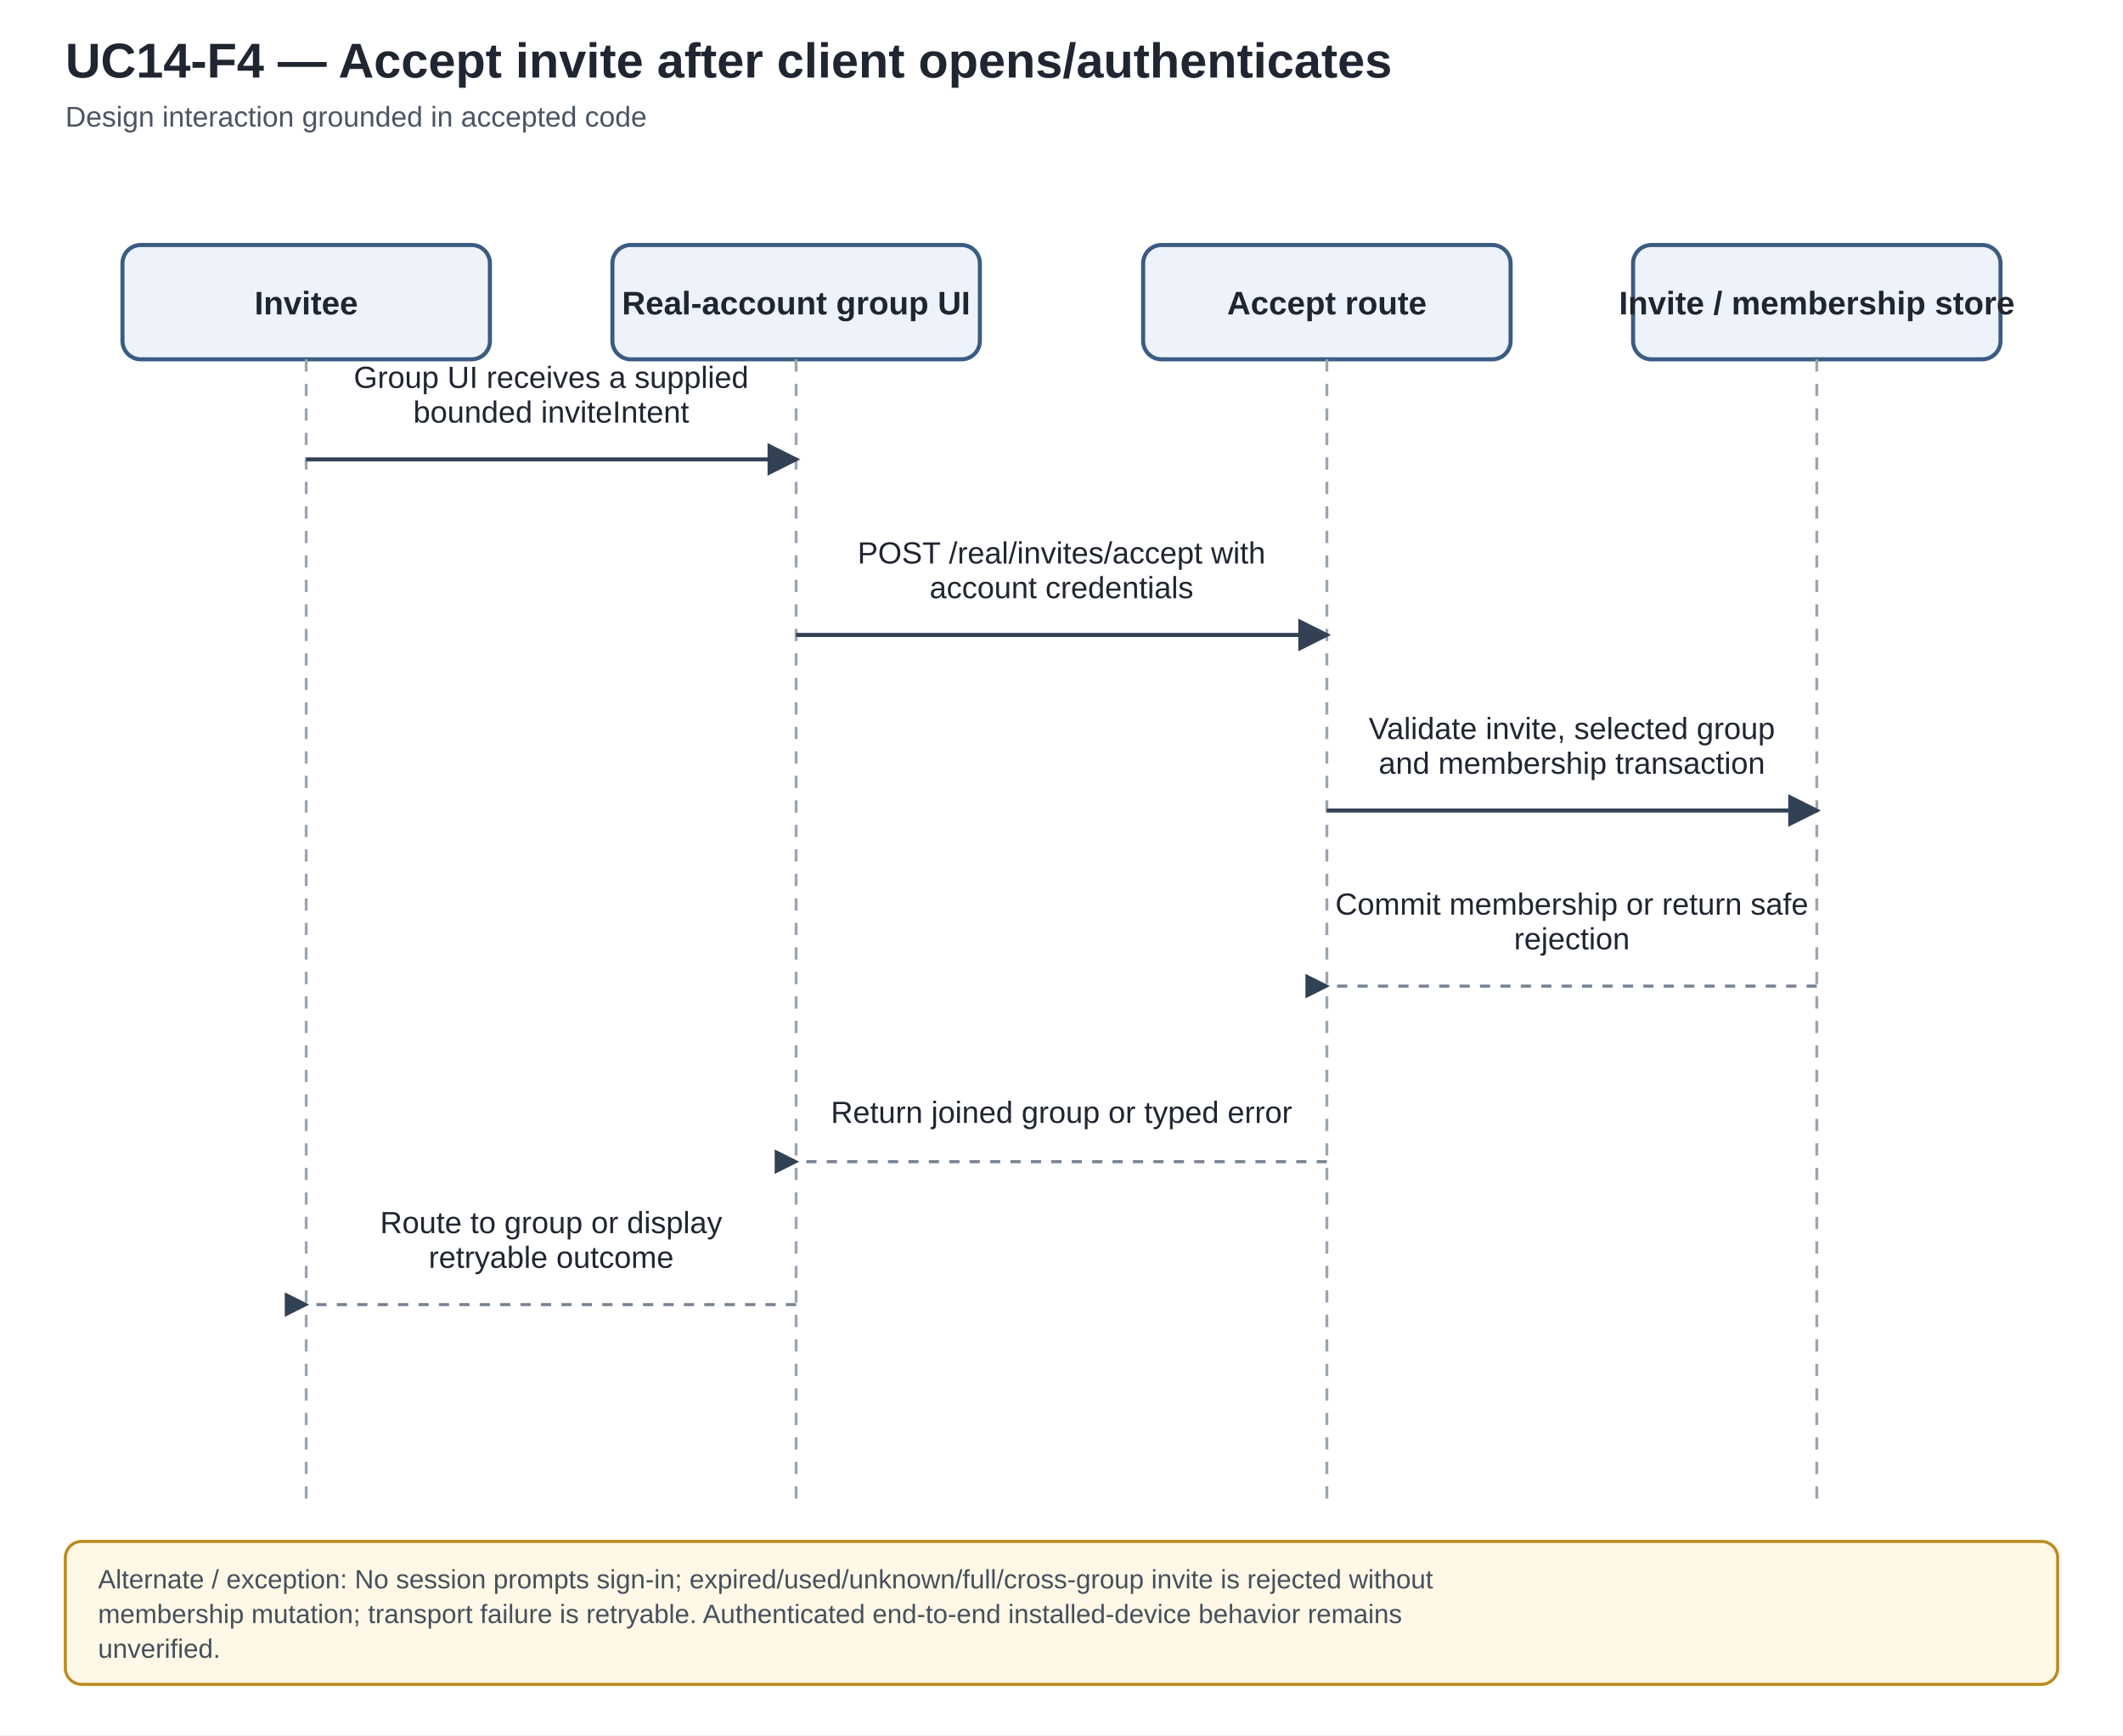
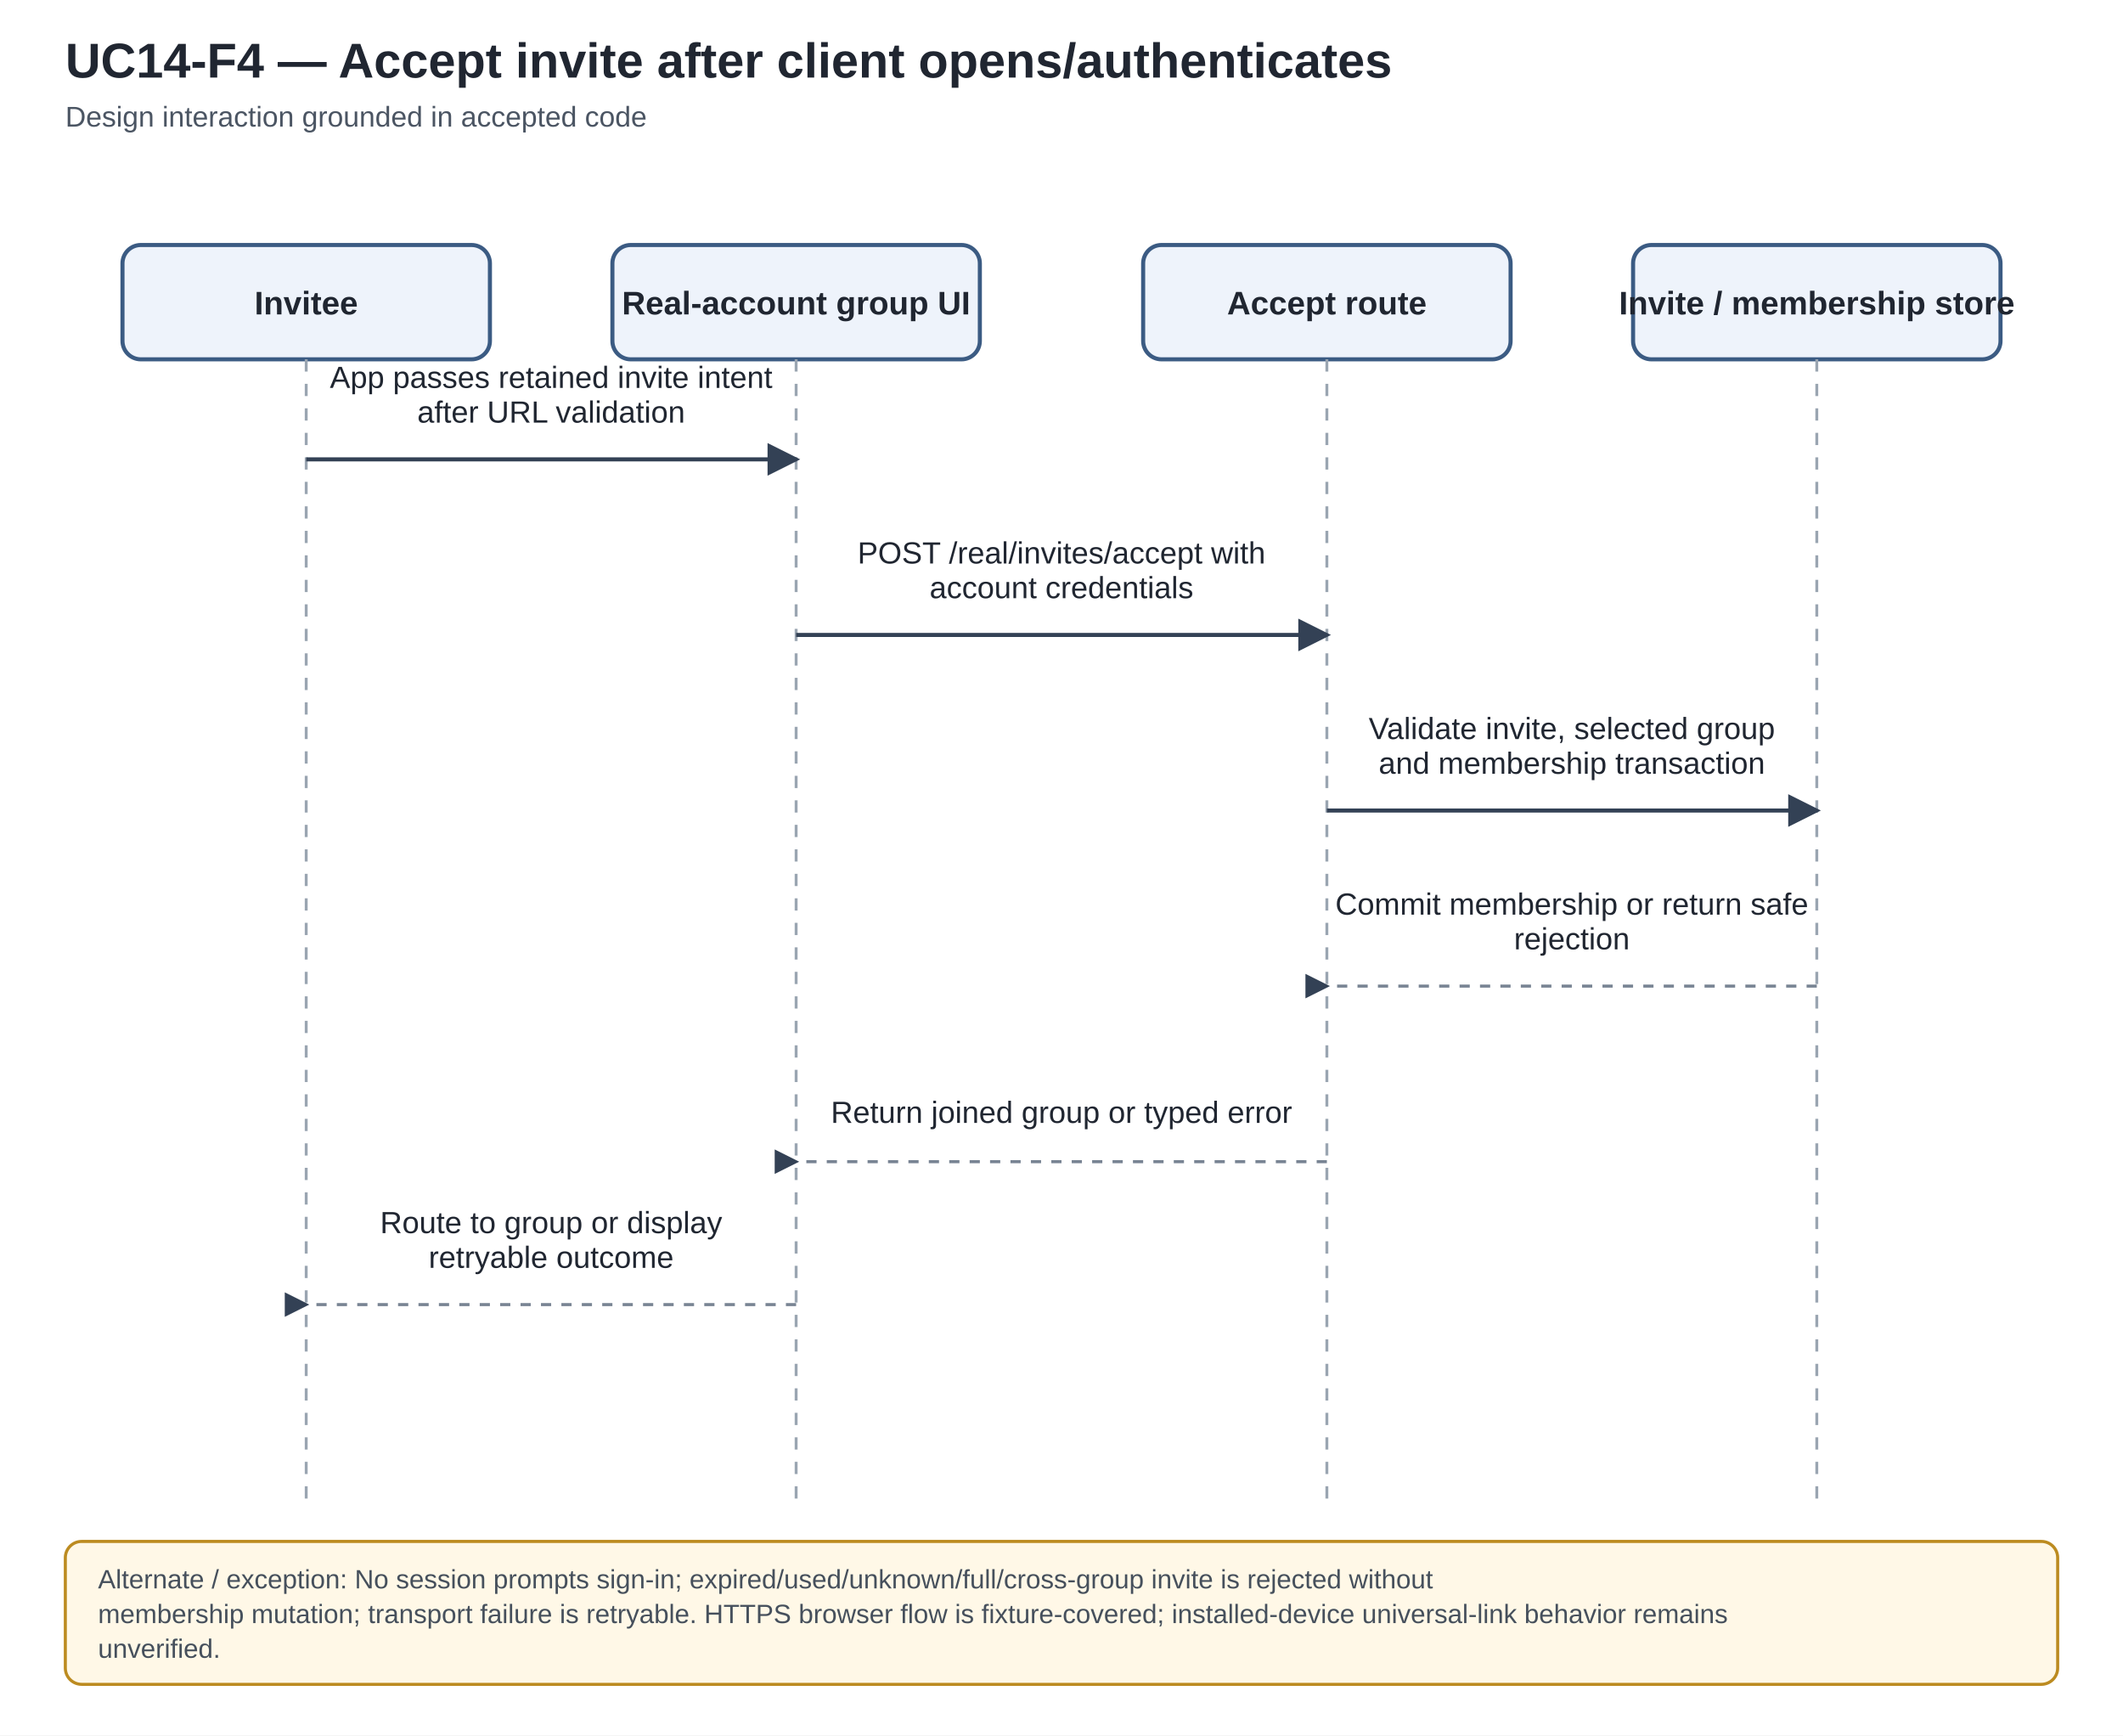
<svg xmlns="http://www.w3.org/2000/svg" width="1040" height="850" viewBox="0 0 1040 850">
  <style>text{font-family:Arial,Helvetica,sans-serif;fill:#202631}.title{font-size:24px;font-weight:700}.sub{font-size:14px;fill:#4b5563}.actor{fill:#eef3fb;stroke:#3b5b83;stroke-width:2}.box{fill:#fff;stroke:#536579;stroke-width:2}.note{fill:#fff8e7;stroke:#bc8b20;stroke-width:1.5}.lifeline{stroke:#9aa5b1;stroke-width:1.4;stroke-dasharray:6 6}.msg{stroke:#334155;stroke-width:2;fill:none}.ret{stroke:#788493;stroke-width:1.5;stroke-dasharray:5 5;fill:none}.label{font-size:15px}.small{font-size:13px;fill:#46505c}.head{font-size:16px;font-weight:700}.association{stroke:#64748b;stroke-width:2;fill:none}</style>
  <defs>
    <marker id="arrow" markerWidth="8" markerHeight="8" refX="7" refY="4" orient="auto">
      <path d="M0,0 L8,4 L0,8 z" fill="#334155" />
    </marker>
    <marker id="arrowleft" markerWidth="8" markerHeight="8" refX="1" refY="4" orient="auto">
      <path d="M8,0 L0,4 L8,8 z" fill="#334155" />
    </marker>
  </defs>
  <rect width="100%" height="100%" fill="#ffffff" />
  <text class="title" x="32" y="38">UC14-F4 — Accept invite after client opens/authenticates</text>
  <text class="sub" x="32" y="62">Design interaction grounded in accepted code</text>
  <rect class="actor" x="60" y="120" width="180" height="56" rx="9" />
  <text class="head" x="150" y="154" text-anchor="middle">Invitee</text>
  <line class="lifeline" x1="150" y1="176" x2="150" y2="735" />
  <rect class="actor" x="300" y="120" width="180" height="56" rx="9" />
  <text class="head" x="390" y="154" text-anchor="middle">Real-account group UI</text>
  <line class="lifeline" x1="390" y1="176" x2="390" y2="735" />
  <rect class="actor" x="560" y="120" width="180" height="56" rx="9" />
  <text class="head" x="650" y="154" text-anchor="middle">Accept route</text>
  <line class="lifeline" x1="650" y1="176" x2="650" y2="735" />
  <rect class="actor" x="800" y="120" width="180" height="56" rx="9" />
  <text class="head" x="890" y="154" text-anchor="middle">Invite / membership store</text>
  <line class="lifeline" x1="890" y1="176" x2="890" y2="735" />
  <line class="msg" x1="150" y1="225" x2="390" y2="225" marker-end="url(#arrow)" />
-   <text class="label" x="270.0" y="190" text-anchor="middle">Group UI receives a supplied</text>
-   <text class="label" x="270.0" y="207" text-anchor="middle">bounded inviteIntent</text>
+   <text class="label" x="270.0" y="190" text-anchor="middle">App passes retained invite intent</text>
+   <text class="label" x="270.0" y="207" text-anchor="middle">after URL validation</text>
  <line class="msg" x1="390" y1="311" x2="650" y2="311" marker-end="url(#arrow)" />
  <text class="label" x="520.0" y="276" text-anchor="middle">POST /real/invites/accept with</text>
  <text class="label" x="520.0" y="293" text-anchor="middle">account credentials</text>
  <line class="msg" x1="650" y1="397" x2="890" y2="397" marker-end="url(#arrow)" />
  <text class="label" x="770.0" y="362" text-anchor="middle">Validate invite, selected group</text>
  <text class="label" x="770.0" y="379" text-anchor="middle">and membership transaction</text>
  <line class="ret" x1="890" y1="483" x2="650" y2="483" marker-end="url(#arrowleft)" />
  <text class="label" x="770.0" y="448" text-anchor="middle">Commit membership or return safe</text>
  <text class="label" x="770.0" y="465" text-anchor="middle">rejection</text>
  <line class="ret" x1="650" y1="569" x2="390" y2="569" marker-end="url(#arrowleft)" />
  <text class="label" x="520.0" y="550" text-anchor="middle">Return joined group or typed error</text>
  <line class="ret" x1="390" y1="639" x2="150" y2="639" marker-end="url(#arrowleft)" />
  <text class="label" x="270.0" y="604" text-anchor="middle">Route to group or display</text>
  <text class="label" x="270.0" y="621" text-anchor="middle">retryable outcome</text>
  <rect class="note" x="32" y="755" width="976" height="70" rx="8" />
  <text class="small" x="48" y="778">Alternate / exception: No session prompts sign-in; expired/used/unknown/full/cross-group invite is rejected without</text>
-   <text class="small" x="48" y="795">membership mutation; transport failure is retryable. Authenticated end-to-end installed-device behavior remains</text>
+   <text class="small" x="48" y="795">membership mutation; transport failure is retryable. HTTPS browser flow is fixture-covered; installed-device universal-link behavior remains</text>
  <text class="small" x="48" y="812">unverified.</text>
</svg>
